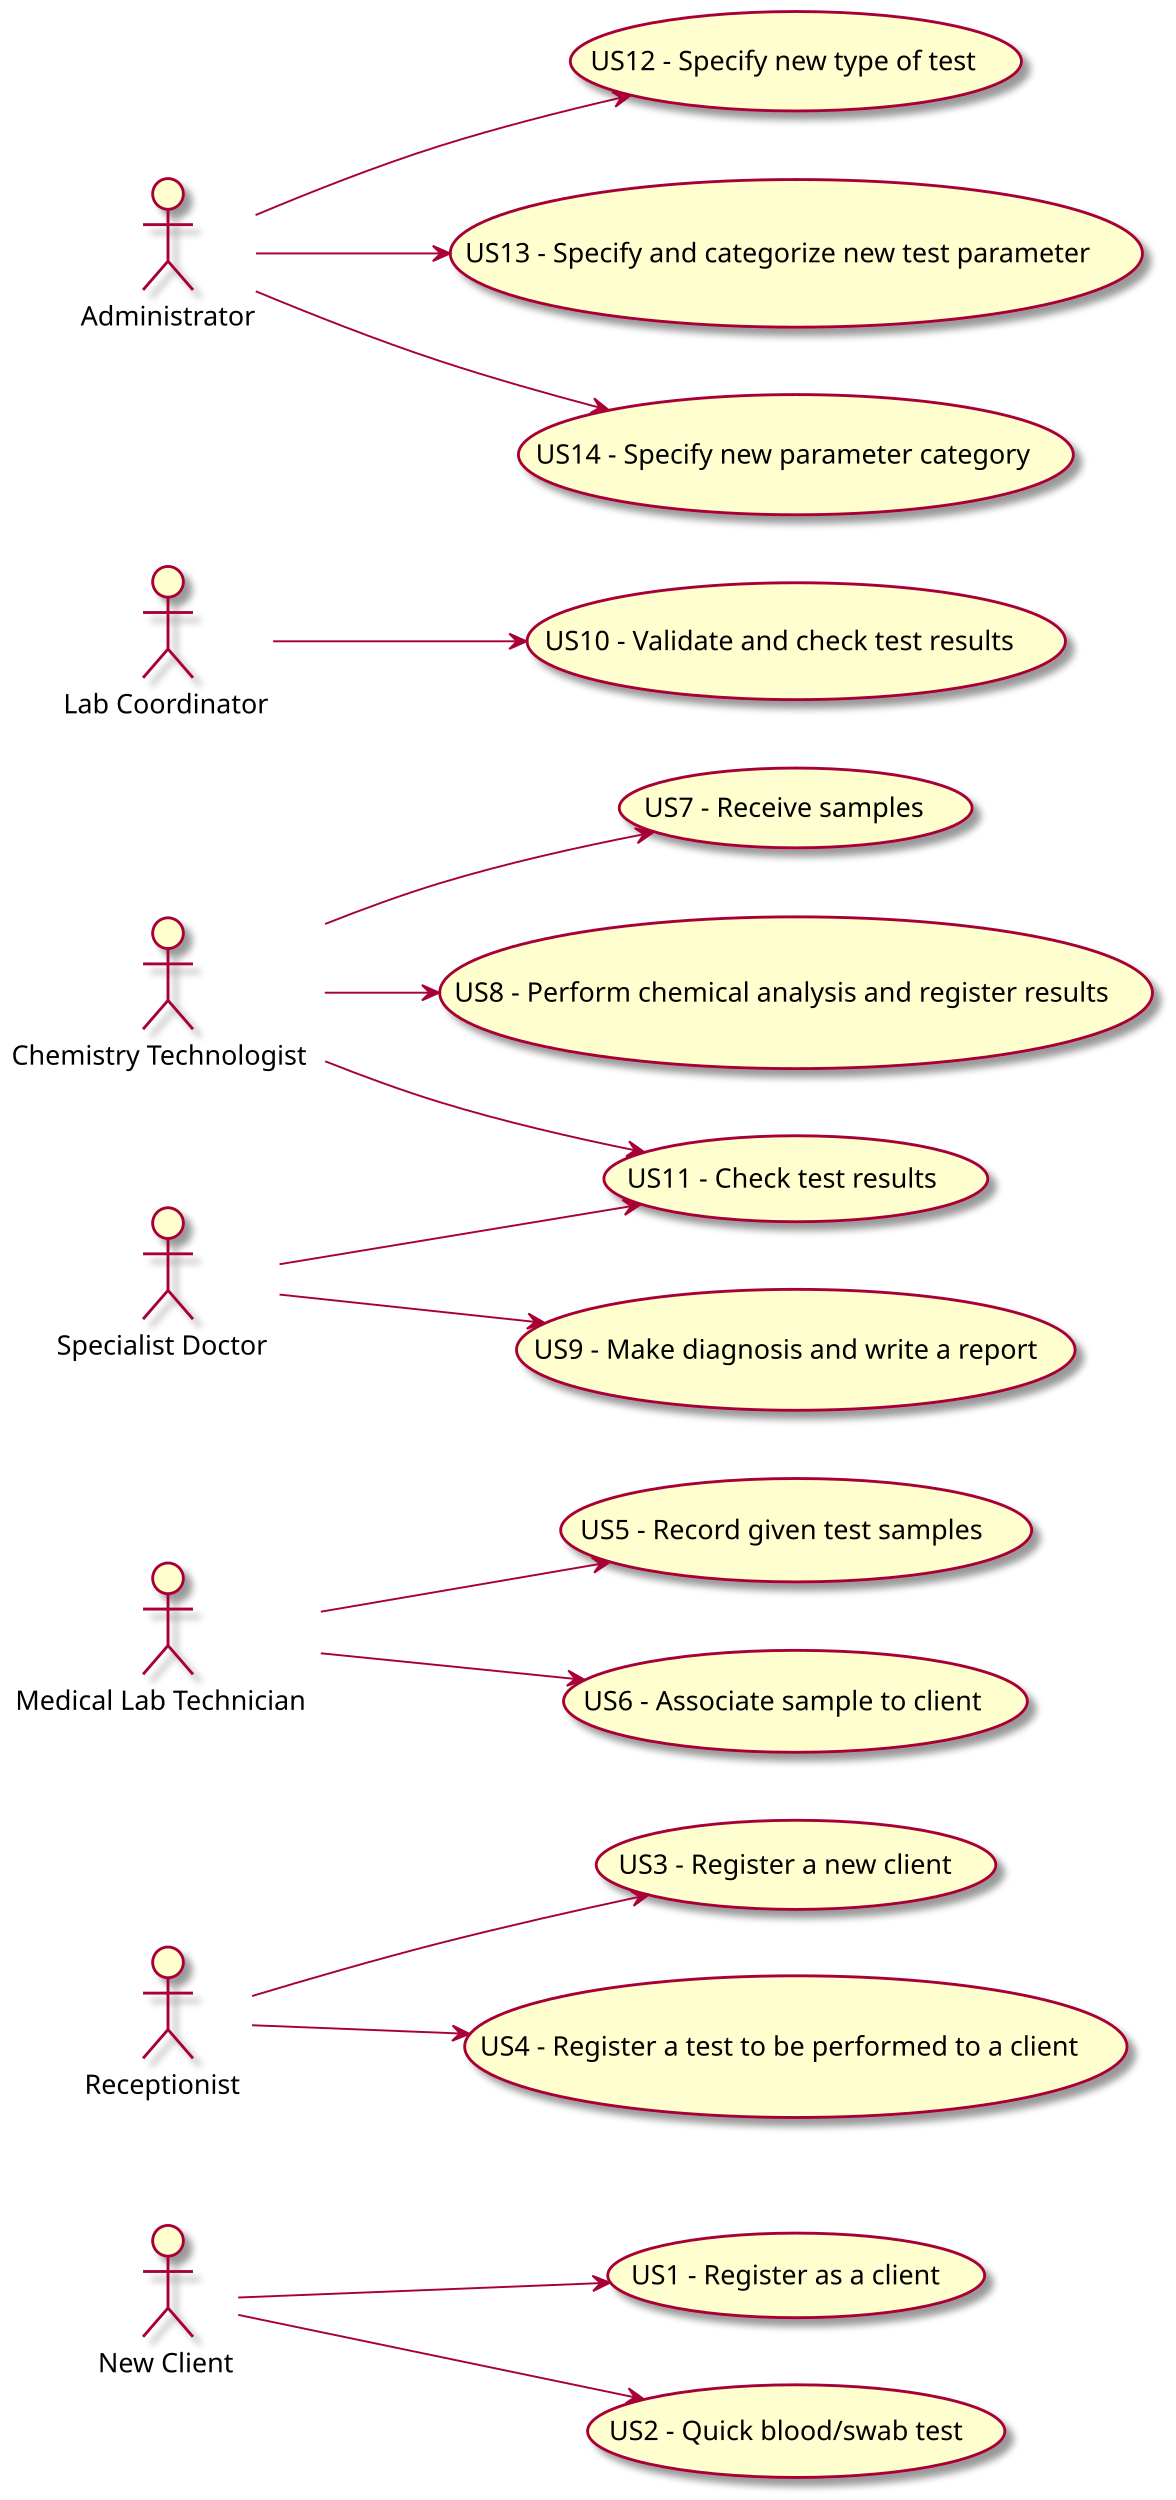
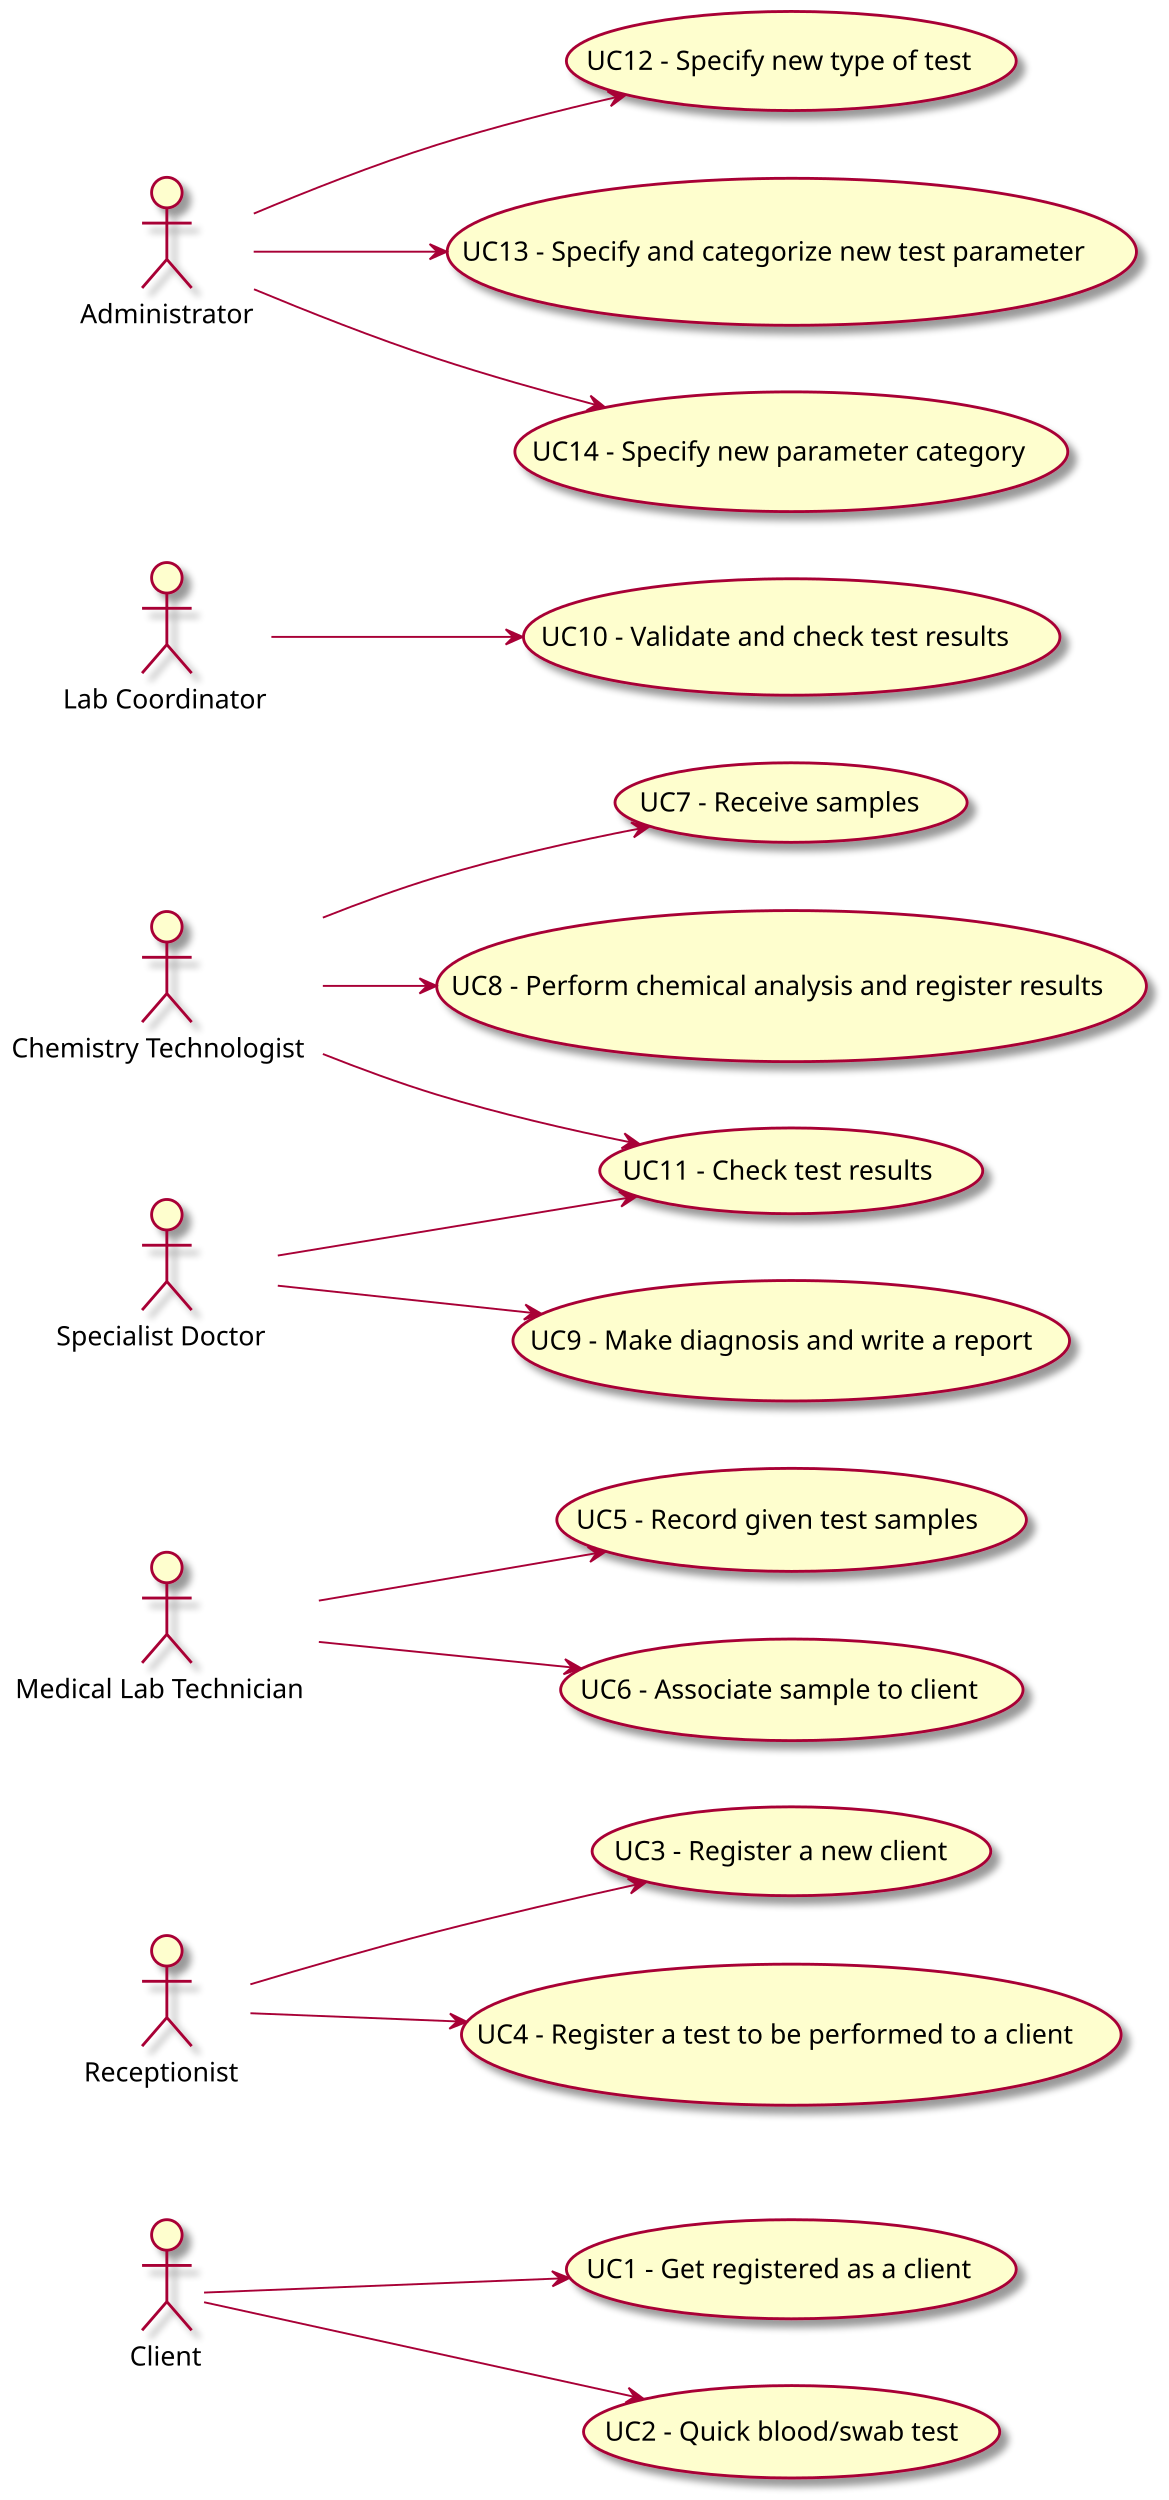
- <svg xmlns="http://www.w3.org/2000/svg" contentScriptType="application/ecmascript" contentStyleType="text/css" height="1302px" preserveAspectRatio="none" style="width:612px;height:1302px;" version="1.1" viewBox="0 0 612 1302" width="612px" zoomAndPan="magnify">
+ <svg xmlns="http://www.w3.org/2000/svg" contentScriptType="application/ecmascript" contentStyleType="text/css" height="1311px" preserveAspectRatio="none" style="width:613px;height:1311px;" version="1.1" viewBox="0 0 613 1311" width="613px" zoomAndPan="magnify">
  <defs>
-     <filter height="300%" id="fmmhcz7dr5t3r" width="300%" x="-1" y="-1">
+     <filter height="300%" id="fejbi49sdtcgw" width="300%" x="-1" y="-1">
      <feGaussianBlur result="blurOut" stdDeviation="2.0" />
      <feColorMatrix in="blurOut" result="blurOut2" type="matrix" values="0 0 0 0 0 0 0 0 0 0 0 0 0 0 0 0 0 0 .4 0" />
      <feOffset dx="4.0" dy="4.0" in="blurOut2" result="blurOut3" />
      <feBlend in="SourceGraphic" in2="blurOut3" mode="normal" />
    </filter>
  </defs>
  <g>
-     <ellipse cx="414.663" cy="1185.033" fill="#FEFECE" filter="url(#fmmhcz7dr5t3r)" rx="98.163" ry="22.032" style="stroke:#A80036;stroke-width:1.5;" />
-     <text fill="#000000" font-family="sans-serif" font-size="14" lengthAdjust="spacingAndGlyphs" textLength="172" x="328.663" y="1189.681">US1 - Register as a client</text>
-     <ellipse cx="414.67" cy="1266.134" fill="#FEFECE" filter="url(#fmmhcz7dr5t3r)" rx="108.67" ry="24.134" style="stroke:#A80036;stroke-width:1.5;" />
-     <text fill="#000000" font-family="sans-serif" font-size="14" lengthAdjust="spacingAndGlyphs" textLength="195" x="317.17" y="1270.783">US2 - Quick blood/swab test</text>
-     <ellipse cx="414.575" cy="971.215" fill="#FEFECE" filter="url(#fmmhcz7dr5t3r)" rx="104.075" ry="23.215" style="stroke:#A80036;stroke-width:1.5;" />
-     <text fill="#000000" font-family="sans-serif" font-size="14" lengthAdjust="spacingAndGlyphs" textLength="185" x="322.075" y="975.864">US3 - Register a new client</text>
-     <ellipse cx="414.47" cy="1065.894" fill="#FEFECE" filter="url(#fmmhcz7dr5t3r)" rx="172.47" ry="36.894" style="stroke:#A80036;stroke-width:1.5;" />
-     <text fill="#000000" font-family="sans-serif" font-size="14" lengthAdjust="spacingAndGlyphs" textLength="329" x="249.97" y="1070.543">US4 - Register a test to be performed to a client</text>
-     <ellipse cx="414.65" cy="796.93" fill="#FEFECE" filter="url(#fmmhcz7dr5t3r)" rx="122.65" ry="26.93" style="stroke:#A80036;stroke-width:1.5;" />
-     <text fill="#000000" font-family="sans-serif" font-size="14" lengthAdjust="spacingAndGlyphs" textLength="225" x="302.15" y="801.578">US5 - Record given test samples</text>
-     <ellipse cx="414.272" cy="886.054" fill="#FEFECE" filter="url(#fmmhcz7dr5t3r)" rx="120.772" ry="26.554" style="stroke:#A80036;stroke-width:1.5;" />
-     <text fill="#000000" font-family="sans-serif" font-size="14" lengthAdjust="spacingAndGlyphs" textLength="221" x="303.772" y="890.703">US6 - Associate sample to client</text>
-     <ellipse cx="414.387" cy="420.777" fill="#FEFECE" filter="url(#fmmhcz7dr5t3r)" rx="91.887" ry="20.777" style="stroke:#A80036;stroke-width:1.5;" />
-     <text fill="#000000" font-family="sans-serif" font-size="14" lengthAdjust="spacingAndGlyphs" textLength="158" x="335.387" y="425.426">US7 - Receive samples</text>
-     <ellipse cx="414.603" cy="517.021" fill="#FEFECE" filter="url(#fmmhcz7dr5t3r)" rx="185.603" ry="39.521" style="stroke:#A80036;stroke-width:1.5;" />
-     <text fill="#000000" font-family="sans-serif" font-size="14" lengthAdjust="spacingAndGlyphs" textLength="356" x="236.603" y="521.669">US8 - Perform chemical analysis and register results</text>
-     <ellipse cx="414.451" cy="702.99" fill="#FEFECE" filter="url(#fmmhcz7dr5t3r)" rx="145.451" ry="31.49" style="stroke:#A80036;stroke-width:1.5;" />
-     <text fill="#000000" font-family="sans-serif" font-size="14" lengthAdjust="spacingAndGlyphs" textLength="273" x="277.951" y="707.639">US9 - Make diagnosis and write a report</text>
-     <ellipse cx="414.689" cy="333.938" fill="#FEFECE" filter="url(#fmmhcz7dr5t3r)" rx="140.189" ry="30.438" style="stroke:#A80036;stroke-width:1.5;" />
-     <text fill="#000000" font-family="sans-serif" font-size="14" lengthAdjust="spacingAndGlyphs" textLength="262" x="283.689" y="338.586">US10 - Validate and check test results</text>
-     <ellipse cx="414.474" cy="613.895" fill="#FEFECE" filter="url(#fmmhcz7dr5t3r)" rx="99.974" ry="22.395" style="stroke:#A80036;stroke-width:1.5;" />
-     <text fill="#000000" font-family="sans-serif" font-size="14" lengthAdjust="spacingAndGlyphs" textLength="176" x="326.474" y="618.543">US11 - Check test results</text>
-     <ellipse cx="414.494" cy="31.899" fill="#FEFECE" filter="url(#fmmhcz7dr5t3r)" rx="117.494" ry="25.899" style="stroke:#A80036;stroke-width:1.5;" />
-     <text fill="#000000" font-family="sans-serif" font-size="14" lengthAdjust="spacingAndGlyphs" textLength="214" x="307.494" y="36.547">US12 - Specify new type of test</text>
-     <ellipse cx="414.746" cy="131.949" fill="#FEFECE" filter="url(#fmmhcz7dr5t3r)" rx="180.246" ry="38.449" style="stroke:#A80036;stroke-width:1.5;" />
-     <text fill="#000000" font-family="sans-serif" font-size="14" lengthAdjust="spacingAndGlyphs" textLength="345" x="242.246" y="136.598">US13 - Specify and categorize new test parameter</text>
-     <ellipse cx="414.493" cy="236.798" fill="#FEFECE" filter="url(#fmmhcz7dr5t3r)" rx="144.493" ry="31.299" style="stroke:#A80036;stroke-width:1.5;" />
-     <text fill="#000000" font-family="sans-serif" font-size="14" lengthAdjust="spacingAndGlyphs" textLength="271" x="278.993" y="241.447">US14 - Specify new parameter category</text>
-     <ellipse cx="87.5" cy="1167" fill="#FEFECE" filter="url(#fmmhcz7dr5t3r)" rx="8" ry="8" style="stroke:#A80036;stroke-width:1.5;" />
-     <path d="M87.5,1175 L87.5,1202 M74.5,1183 L100.5,1183 M87.5,1202 L74.5,1217 M87.5,1202 L100.5,1217 " fill="none" filter="url(#fmmhcz7dr5t3r)" style="stroke:#A80036;stroke-width:1.5;" />
-     <text fill="#000000" font-family="sans-serif" font-size="14" lengthAdjust="spacingAndGlyphs" textLength="73" x="51" y="1235.495">New Client</text>
-     <ellipse cx="87.5" cy="1022" fill="#FEFECE" filter="url(#fmmhcz7dr5t3r)" rx="8" ry="8" style="stroke:#A80036;stroke-width:1.5;" />
-     <path d="M87.5,1030 L87.5,1057 M74.5,1038 L100.5,1038 M87.5,1057 L74.5,1072 M87.5,1057 L100.5,1072 " fill="none" filter="url(#fmmhcz7dr5t3r)" style="stroke:#A80036;stroke-width:1.5;" />
-     <text fill="#000000" font-family="sans-serif" font-size="14" lengthAdjust="spacingAndGlyphs" textLength="87" x="44" y="1090.495">Receptionist</text>
-     <ellipse cx="87.5" cy="822" fill="#FEFECE" filter="url(#fmmhcz7dr5t3r)" rx="8" ry="8" style="stroke:#A80036;stroke-width:1.5;" />
-     <path d="M87.5,830 L87.5,857 M74.5,838 L100.5,838 M87.5,857 L74.5,872 M87.5,857 L100.5,872 " fill="none" filter="url(#fmmhcz7dr5t3r)" style="stroke:#A80036;stroke-width:1.5;" />
+     <ellipse cx="414.962" cy="1189.992" fill="#FEFECE" filter="url(#fejbi49sdtcgw)" rx="117.962" ry="25.992" style="stroke:#A80036;stroke-width:1.5;" />
+     <text fill="#000000" font-family="sans-serif" font-size="14" lengthAdjust="spacingAndGlyphs" textLength="215" x="307.462" y="1194.641">UC1 - Get registered as a client</text>
+     <ellipse cx="415.132" cy="1275.226" fill="#FEFECE" filter="url(#fejbi49sdtcgw)" rx="109.132" ry="24.226" style="stroke:#A80036;stroke-width:1.5;" />
+     <text fill="#000000" font-family="sans-serif" font-size="14" lengthAdjust="spacingAndGlyphs" textLength="196" x="317.132" y="1279.875">UC2 - Quick blood/swab test</text>
+     <ellipse cx="415.033" cy="970.807" fill="#FEFECE" filter="url(#fejbi49sdtcgw)" rx="104.533" ry="23.307" style="stroke:#A80036;stroke-width:1.5;" />
+     <text fill="#000000" font-family="sans-serif" font-size="14" lengthAdjust="spacingAndGlyphs" textLength="186" x="322.033" y="975.455">UC3 - Register a new client</text>
+     <ellipse cx="414.956" cy="1066.991" fill="#FEFECE" filter="url(#fejbi49sdtcgw)" rx="172.956" ry="36.991" style="stroke:#A80036;stroke-width:1.5;" />
+     <text fill="#000000" font-family="sans-serif" font-size="14" lengthAdjust="spacingAndGlyphs" textLength="330" x="249.956" y="1071.64">UC4 - Register a test to be performed to a client</text>
+     <ellipse cx="415.12" cy="797.024" fill="#FEFECE" filter="url(#fejbi49sdtcgw)" rx="123.121" ry="27.024" style="stroke:#A80036;stroke-width:1.5;" />
+     <text fill="#000000" font-family="sans-serif" font-size="14" lengthAdjust="spacingAndGlyphs" textLength="226" x="302.12" y="801.673">UC5 - Record given test samples</text>
+     <ellipse cx="415.241" cy="886.148" fill="#FEFECE" filter="url(#fejbi49sdtcgw)" rx="121.241" ry="26.648" style="stroke:#A80036;stroke-width:1.5;" />
+     <text fill="#000000" font-family="sans-serif" font-size="14" lengthAdjust="spacingAndGlyphs" textLength="222" x="304.241" y="890.797">UC6 - Associate sample to client</text>
+     <ellipse cx="414.832" cy="420.866" fill="#FEFECE" filter="url(#fejbi49sdtcgw)" rx="92.332" ry="20.866" style="stroke:#A80036;stroke-width:1.5;" />
+     <text fill="#000000" font-family="sans-serif" font-size="14" lengthAdjust="spacingAndGlyphs" textLength="159" x="335.332" y="425.515">UC7 - Receive samples</text>
+     <ellipse cx="415.091" cy="517.118" fill="#FEFECE" filter="url(#fejbi49sdtcgw)" rx="186.091" ry="39.618" style="stroke:#A80036;stroke-width:1.5;" />
+     <text fill="#000000" font-family="sans-serif" font-size="14" lengthAdjust="spacingAndGlyphs" textLength="357" x="236.591" y="521.767">UC8 - Perform chemical analysis and register results</text>
+     <ellipse cx="414.93" cy="703.086" fill="#FEFECE" filter="url(#fejbi49sdtcgw)" rx="145.93" ry="31.586" style="stroke:#A80036;stroke-width:1.5;" />
+     <text fill="#000000" font-family="sans-serif" font-size="14" lengthAdjust="spacingAndGlyphs" textLength="274" x="277.93" y="707.734">UC9 - Make diagnosis and write a report</text>
+     <ellipse cx="415.167" cy="334.033" fill="#FEFECE" filter="url(#fejbi49sdtcgw)" rx="140.667" ry="30.533" style="stroke:#A80036;stroke-width:1.5;" />
+     <text fill="#000000" font-family="sans-serif" font-size="14" lengthAdjust="spacingAndGlyphs" textLength="263" x="283.667" y="338.682">UC10 - Validate and check test results</text>
+     <ellipse cx="414.928" cy="613.986" fill="#FEFECE" filter="url(#fejbi49sdtcgw)" rx="100.428" ry="22.486" style="stroke:#A80036;stroke-width:1.5;" />
+     <text fill="#000000" font-family="sans-serif" font-size="14" lengthAdjust="spacingAndGlyphs" textLength="177" x="326.428" y="618.634">UC11 - Check test results</text>
+     <ellipse cx="414.962" cy="31.992" fill="#FEFECE" filter="url(#fejbi49sdtcgw)" rx="117.962" ry="25.992" style="stroke:#A80036;stroke-width:1.5;" />
+     <text fill="#000000" font-family="sans-serif" font-size="14" lengthAdjust="spacingAndGlyphs" textLength="215" x="307.462" y="36.641">UC12 - Specify new type of test</text>
+     <ellipse cx="415.233" cy="132.047" fill="#FEFECE" filter="url(#fejbi49sdtcgw)" rx="180.733" ry="38.547" style="stroke:#A80036;stroke-width:1.5;" />
+     <text fill="#000000" font-family="sans-serif" font-size="14" lengthAdjust="spacingAndGlyphs" textLength="346" x="242.233" y="136.695">UC13 - Specify and categorize new test parameter</text>
+     <ellipse cx="414.972" cy="236.894" fill="#FEFECE" filter="url(#fejbi49sdtcgw)" rx="144.972" ry="31.394" style="stroke:#A80036;stroke-width:1.5;" />
+     <text fill="#000000" font-family="sans-serif" font-size="14" lengthAdjust="spacingAndGlyphs" textLength="272" x="278.972" y="241.543">UC14 - Specify new parameter category</text>
+     <ellipse cx="87.5" cy="1172" fill="#FEFECE" filter="url(#fejbi49sdtcgw)" rx="8" ry="8" style="stroke:#A80036;stroke-width:1.5;" />
+     <path d="M87.5,1180 L87.5,1207 M74.5,1188 L100.5,1188 M87.5,1207 L74.5,1222 M87.5,1207 L100.5,1222 " fill="none" filter="url(#fejbi49sdtcgw)" style="stroke:#A80036;stroke-width:1.5;" />
+     <text fill="#000000" font-family="sans-serif" font-size="14" lengthAdjust="spacingAndGlyphs" textLength="39" x="68" y="1240.495">Client</text>
+     <ellipse cx="87.5" cy="1023" fill="#FEFECE" filter="url(#fejbi49sdtcgw)" rx="8" ry="8" style="stroke:#A80036;stroke-width:1.5;" />
+     <path d="M87.5,1031 L87.5,1058 M74.5,1039 L100.5,1039 M87.5,1058 L74.5,1073 M87.5,1058 L100.5,1073 " fill="none" filter="url(#fejbi49sdtcgw)" style="stroke:#A80036;stroke-width:1.5;" />
+     <text fill="#000000" font-family="sans-serif" font-size="14" lengthAdjust="spacingAndGlyphs" textLength="87" x="44" y="1091.495">Receptionist</text>
+     <ellipse cx="87.5" cy="822" fill="#FEFECE" filter="url(#fejbi49sdtcgw)" rx="8" ry="8" style="stroke:#A80036;stroke-width:1.5;" />
+     <path d="M87.5,830 L87.5,857 M74.5,838 L100.5,838 M87.5,857 L74.5,872 M87.5,857 L100.5,872 " fill="none" filter="url(#fejbi49sdtcgw)" style="stroke:#A80036;stroke-width:1.5;" />
    <text fill="#000000" font-family="sans-serif" font-size="14" lengthAdjust="spacingAndGlyphs" textLength="159" x="8" y="890.495">Medical Lab Technician</text>
-     <ellipse cx="87.5" cy="486" fill="#FEFECE" filter="url(#fmmhcz7dr5t3r)" rx="8" ry="8" style="stroke:#A80036;stroke-width:1.5;" />
-     <path d="M87.5,494 L87.5,521 M74.5,502 L100.5,502 M87.5,521 L74.5,536 M87.5,521 L100.5,536 " fill="none" filter="url(#fmmhcz7dr5t3r)" style="stroke:#A80036;stroke-width:1.5;" />
+     <ellipse cx="87.5" cy="486" fill="#FEFECE" filter="url(#fejbi49sdtcgw)" rx="8" ry="8" style="stroke:#A80036;stroke-width:1.5;" />
+     <path d="M87.5,494 L87.5,521 M74.5,502 L100.5,502 M87.5,521 L74.5,536 M87.5,521 L100.5,536 " fill="none" filter="url(#fejbi49sdtcgw)" style="stroke:#A80036;stroke-width:1.5;" />
    <text fill="#000000" font-family="sans-serif" font-size="14" lengthAdjust="spacingAndGlyphs" textLength="163" x="6" y="554.495">Chemistry Technologist</text>
-     <ellipse cx="87.5" cy="637" fill="#FEFECE" filter="url(#fmmhcz7dr5t3r)" rx="8" ry="8" style="stroke:#A80036;stroke-width:1.5;" />
-     <path d="M87.5,645 L87.5,672 M74.5,653 L100.5,653 M87.5,672 L74.5,687 M87.5,672 L100.5,687 " fill="none" filter="url(#fmmhcz7dr5t3r)" style="stroke:#A80036;stroke-width:1.5;" />
+     <ellipse cx="87.5" cy="637" fill="#FEFECE" filter="url(#fejbi49sdtcgw)" rx="8" ry="8" style="stroke:#A80036;stroke-width:1.5;" />
+     <path d="M87.5,645 L87.5,672 M74.5,653 L100.5,653 M87.5,672 L74.5,687 M87.5,672 L100.5,687 " fill="none" filter="url(#fejbi49sdtcgw)" style="stroke:#A80036;stroke-width:1.5;" />
    <text fill="#000000" font-family="sans-serif" font-size="14" lengthAdjust="spacingAndGlyphs" textLength="116" x="29.5" y="705.495">Specialist Doctor</text>
-     <ellipse cx="87.5" cy="303" fill="#FEFECE" filter="url(#fmmhcz7dr5t3r)" rx="8" ry="8" style="stroke:#A80036;stroke-width:1.5;" />
-     <path d="M87.5,311 L87.5,338 M74.5,319 L100.5,319 M87.5,338 L74.5,353 M87.5,338 L100.5,353 " fill="none" filter="url(#fmmhcz7dr5t3r)" style="stroke:#A80036;stroke-width:1.5;" />
+     <ellipse cx="87.5" cy="303" fill="#FEFECE" filter="url(#fejbi49sdtcgw)" rx="8" ry="8" style="stroke:#A80036;stroke-width:1.5;" />
+     <path d="M87.5,311 L87.5,338 M74.5,319 L100.5,319 M87.5,338 L74.5,353 M87.5,338 L100.5,353 " fill="none" filter="url(#fejbi49sdtcgw)" style="stroke:#A80036;stroke-width:1.5;" />
    <text fill="#000000" font-family="sans-serif" font-size="14" lengthAdjust="spacingAndGlyphs" textLength="109" x="33" y="371.495">Lab Coordinator</text>
-     <ellipse cx="87.5" cy="101" fill="#FEFECE" filter="url(#fmmhcz7dr5t3r)" rx="8" ry="8" style="stroke:#A80036;stroke-width:1.5;" />
-     <path d="M87.5,109 L87.5,136 M74.5,117 L100.5,117 M87.5,136 L74.5,151 M87.5,136 L100.5,151 " fill="none" filter="url(#fmmhcz7dr5t3r)" style="stroke:#A80036;stroke-width:1.5;" />
+     <ellipse cx="87.5" cy="101" fill="#FEFECE" filter="url(#fejbi49sdtcgw)" rx="8" ry="8" style="stroke:#A80036;stroke-width:1.5;" />
+     <path d="M87.5,109 L87.5,136 M74.5,117 L100.5,117 M87.5,136 L74.5,151 M87.5,136 L100.5,151 " fill="none" filter="url(#fejbi49sdtcgw)" style="stroke:#A80036;stroke-width:1.5;" />
    <text fill="#000000" font-family="sans-serif" font-size="14" lengthAdjust="spacingAndGlyphs" textLength="91" x="42" y="169.495">Administrator</text>
-     <path d="M124.059,1196.547 C169.286,1194.749 248.162,1191.613 312.312,1189.062 " fill="none" id="NC-to-US1" style="stroke:#A80036;stroke-width:1.0;" />
-     <polygon fill="#A80036" points="317.686,1188.849,308.534,1185.21,312.69,1189.048,308.852,1193.203,317.686,1188.849" style="stroke:#A80036;stroke-width:1.0;" />
-     <path d="M124.059,1205.602 C173.6,1215.905 263.515,1234.602 330.225,1248.475 " fill="none" id="NC-to-US2" style="stroke:#A80036;stroke-width:1.0;" />
-     <polygon fill="#A80036" points="335.39,1249.549,327.393,1243.801,330.495,1248.531,325.765,1251.633,335.39,1249.549" style="stroke:#A80036;stroke-width:1.0;" />
-     <path d="M131.279,1039.524 C159.134,1031.147 196.039,1020.409 229,1012 C262.824,1003.371 300.387,994.869 332.816,987.864 " fill="none" id="RCP-to-US3" style="stroke:#A80036;stroke-width:1.0;" />
-     <polygon fill="#A80036" points="337.975,986.753,328.334,984.738,333.087,987.806,330.019,992.559,337.975,986.753" style="stroke:#A80036;stroke-width:1.0;" />
-     <path d="M131.261,1054.74 C159.742,1055.872 198.953,1057.431 239.126,1059.028 " fill="none" id="RCP-to-US4" style="stroke:#A80036;stroke-width:1.0;" />
-     <polygon fill="#A80036" points="244.542,1059.243,235.708,1054.889,239.546,1059.044,235.39,1062.882,244.542,1059.243" style="stroke:#A80036;stroke-width:1.0;" />
-     <path d="M167.075,839.372 C210.852,831.876 265.641,822.493 312.527,814.463 " fill="none" id="MLT-to-US5" style="stroke:#A80036;stroke-width:1.0;" />
-     <polygon fill="#A80036" points="317.62,813.591,308.074,811.168,312.692,814.435,309.424,819.053,317.62,813.591" style="stroke:#A80036;stroke-width:1.0;" />
-     <path d="M167.075,861.03 C206.849,865.044 255.715,869.976 299.483,874.393 " fill="none" id="MLT-to-US6" style="stroke:#A80036;stroke-width:1.0;" />
-     <polygon fill="#A80036" points="304.52,874.901,295.968,870.018,299.546,874.399,295.164,877.977,304.52,874.901" style="stroke:#A80036;stroke-width:1.0;" />
-     <path d="M169.304,481.215 C188.646,473.548 209.362,465.969 229,460 C263.221,449.598 301.821,440.999 334.912,434.547 " fill="none" id="CT-to-US7" style="stroke:#A80036;stroke-width:1.0;" />
-     <polygon fill="#A80036" points="340.175,433.53,330.579,431.31,335.265,434.479,332.097,439.165,340.175,433.53" style="stroke:#A80036;stroke-width:1.0;" />
-     <path d="M169.172,517 C186.031,517 204.454,517 223.386,517 " fill="none" id="CT-to-US8" style="stroke:#A80036;stroke-width:1.0;" />
-     <polygon fill="#A80036" points="228.738,517,219.738,513,223.738,517,219.738,521,228.738,517" style="stroke:#A80036;stroke-width:1.0;" />
-     <path d="M169.327,552.711 C188.667,560.381 209.377,567.98 229,574 C261.737,584.043 298.47,592.525 330.557,599.057 " fill="none" id="CT-to-US11" style="stroke:#A80036;stroke-width:1.0;" />
-     <polygon fill="#A80036" points="335.666,600.089,327.636,594.386,330.765,599.099,326.052,602.228,335.666,600.089" style="stroke:#A80036;stroke-width:1.0;" />
-     <path d="M145.584,674.217 C182.593,678.178 232.164,683.484 278.661,688.461 " fill="none" id="SD-to-US9" style="stroke:#A80036;stroke-width:1.0;" />
-     <polygon fill="#A80036" points="283.731,689.003,275.208,684.068,278.759,688.471,274.356,692.023,283.731,689.003" style="stroke:#A80036;stroke-width:1.0;" />
-     <path d="M145.584,658.408 C196.358,650.024 270.774,637.735 328.46,628.208 " fill="none" id="SD-to-US11" style="stroke:#A80036;stroke-width:1.0;" />
-     <polygon fill="#A80036" points="333.637,627.354,324.105,624.874,328.703,628.168,325.409,632.767,333.637,627.354" style="stroke:#A80036;stroke-width:1.0;" />
-     <path d="M142.232,334 C177.071,334 223.967,334 269.017,334 " fill="none" id="LC-to-US10" style="stroke:#A80036;stroke-width:1.0;" />
-     <polygon fill="#A80036" points="274.216,334,265.216,330,269.216,334,265.216,338,274.216,334" style="stroke:#A80036;stroke-width:1.0;" />
-     <path d="M133.1,112.015 C160.537,100.48 196.364,86.27 229,76 C259.293,66.467 292.937,57.899 323.164,50.912 " fill="none" id="ADM-to-US12" style="stroke:#A80036;stroke-width:1.0;" />
-     <polygon fill="#A80036" points="328.374,49.716,318.707,47.832,323.501,50.835,320.498,55.629,328.374,49.716" style="stroke:#A80036;stroke-width:1.0;" />
-     <path d="M133.312,132 C159.196,132 193.451,132 229.121,132 " fill="none" id="ADM-to-US13" style="stroke:#A80036;stroke-width:1.0;" />
-     <polygon fill="#A80036" points="234.393,132,225.393,128,229.393,132,225.393,136,234.393,132" style="stroke:#A80036;stroke-width:1.0;" />
-     <path d="M133.197,151.682 C160.669,163.112 196.497,177.317 229,188 C255.662,196.763 284.868,205.066 312.055,212.262 " fill="none" id="ADM-to-US14" style="stroke:#A80036;stroke-width:1.0;" />
-     <polygon fill="#A80036" points="317.106,213.592,309.422,207.432,312.271,212.319,307.384,215.168,317.106,213.592" style="stroke:#A80036;stroke-width:1.0;" />
+     <path d="M107.006,1202.226 C143.242,1200.787 223.587,1197.598 293.129,1194.838 " fill="none" id="C-to-UC1" style="stroke:#A80036;stroke-width:1.0;" />
+     <polygon fill="#A80036" points="298.541,1194.623,289.39,1190.983,293.545,1194.821,289.707,1198.977,298.541,1194.623" style="stroke:#A80036;stroke-width:1.0;" />
+     <path d="M107.006,1207.288 C150.394,1216.827 257.021,1240.269 332.622,1256.889 " fill="none" id="C-to-UC2" style="stroke:#A80036;stroke-width:1.0;" />
+     <polygon fill="#A80036" points="337.556,1257.974,329.624,1252.135,332.672,1256.9,327.907,1259.948,337.556,1257.974" style="stroke:#A80036;stroke-width:1.0;" />
+     <path d="M131.293,1040.576 C159.152,1032.219 196.058,1021.484 229,1013 C263.082,1004.223 300.935,995.492 333.548,988.283 " fill="none" id="RCP-to-UC3" style="stroke:#A80036;stroke-width:1.0;" />
+     <polygon fill="#A80036" points="338.736,987.14,329.086,985.171,333.853,988.216,330.808,992.984,338.736,987.14" style="stroke:#A80036;stroke-width:1.0;" />
+     <path d="M131.328,1055.74 C159.853,1056.872 199.124,1058.431 239.357,1060.028 " fill="none" id="RCP-to-UC4" style="stroke:#A80036;stroke-width:1.0;" />
+     <polygon fill="#A80036" points="244.782,1060.243,235.947,1055.889,239.786,1060.045,235.63,1063.883,244.782,1060.243" style="stroke:#A80036;stroke-width:1.0;" />
+     <path d="M167.197,839.372 C210.949,831.891 265.685,822.532 312.577,814.514 " fill="none" id="MLT-to-UC5" style="stroke:#A80036;stroke-width:1.0;" />
+     <polygon fill="#A80036" points="317.671,813.643,308.126,811.217,312.743,814.485,309.474,819.102,317.671,813.643" style="stroke:#A80036;stroke-width:1.0;" />
+     <path d="M167.197,861.03 C207.032,865.044 255.972,869.976 299.808,874.393 " fill="none" id="MLT-to-UC6" style="stroke:#A80036;stroke-width:1.0;" />
+     <polygon fill="#A80036" points="304.852,874.901,296.299,870.019,299.877,874.4,295.497,877.979,304.852,874.901" style="stroke:#A80036;stroke-width:1.0;" />
+     <path d="M169.302,481.207 C188.643,473.541 209.36,465.964 229,460 C263.312,449.581 302.016,440.979 335.197,434.529 " fill="none" id="CT-to-UC7" style="stroke:#A80036;stroke-width:1.0;" />
+     <polygon fill="#A80036" points="340.473,433.513,330.879,431.288,335.563,434.459,332.392,439.143,340.473,433.513" style="stroke:#A80036;stroke-width:1.0;" />
+     <path d="M169.297,517 C186.182,517 204.633,517 223.594,517 " fill="none" id="CT-to-UC8" style="stroke:#A80036;stroke-width:1.0;" />
+     <polygon fill="#A80036" points="228.954,517,219.954,513,223.954,517,219.954,521,228.954,517" style="stroke:#A80036;stroke-width:1.0;" />
+     <path d="M169.324,552.719 C188.665,560.389 209.376,567.986 229,574 C261.674,584.014 298.32,592.467 330.389,598.986 " fill="none" id="CT-to-UC11" style="stroke:#A80036;stroke-width:1.0;" />
+     <polygon fill="#A80036" points="335.495,600.015,327.463,594.315,330.594,599.027,325.882,602.157,335.495,600.015" style="stroke:#A80036;stroke-width:1.0;" />
+     <path d="M145.673,674.217 C182.739,678.178 232.385,683.484 278.954,688.461 " fill="none" id="SD-to-UC9" style="stroke:#A80036;stroke-width:1.0;" />
+     <polygon fill="#A80036" points="284.031,689.003,275.507,684.069,279.059,688.472,274.657,692.024,284.031,689.003" style="stroke:#A80036;stroke-width:1.0;" />
+     <path d="M145.673,658.408 C196.524,650.024 271.055,637.735 328.829,628.208 " fill="none" id="SD-to-UC11" style="stroke:#A80036;stroke-width:1.0;" />
+     <polygon fill="#A80036" points="334.013,627.354,324.482,624.871,329.079,628.167,325.784,632.764,334.013,627.354" style="stroke:#A80036;stroke-width:1.0;" />
+     <path d="M142.316,334 C177.12,334 223.94,334 268.954,334 " fill="none" id="LC-to-UC10" style="stroke:#A80036;stroke-width:1.0;" />
+     <polygon fill="#A80036" points="274.149,334,265.149,330,269.149,334,265.149,338,274.149,334" style="stroke:#A80036;stroke-width:1.0;" />
+     <path d="M133.097,112.008 C160.534,100.47 196.361,86.26 229,76 C259.224,66.499 292.775,57.965 322.968,50.998 " fill="none" id="ADM-to-UC12" style="stroke:#A80036;stroke-width:1.0;" />
+     <polygon fill="#A80036" points="328.173,49.804,318.507,47.917,323.299,50.922,320.294,55.715,328.173,49.804" style="stroke:#A80036;stroke-width:1.0;" />
+     <path d="M133.037,132 C158.919,132 193.237,132 228.998,132 " fill="none" id="ADM-to-UC13" style="stroke:#A80036;stroke-width:1.0;" />
+     <polygon fill="#A80036" points="234.284,132,225.284,128,229.284,132,225.284,136,234.284,132" style="stroke:#A80036;stroke-width:1.0;" />
+     <path d="M133.194,151.69 C160.665,163.123 196.493,177.328 229,188 C255.732,196.776 285.016,205.083 312.276,212.28 " fill="none" id="ADM-to-UC14" style="stroke:#A80036;stroke-width:1.0;" />
+     <polygon fill="#A80036" points="317.341,213.61,309.653,207.455,312.506,212.34,307.62,215.192,317.341,213.61" style="stroke:#A80036;stroke-width:1.0;" />
  </g>
</svg>
